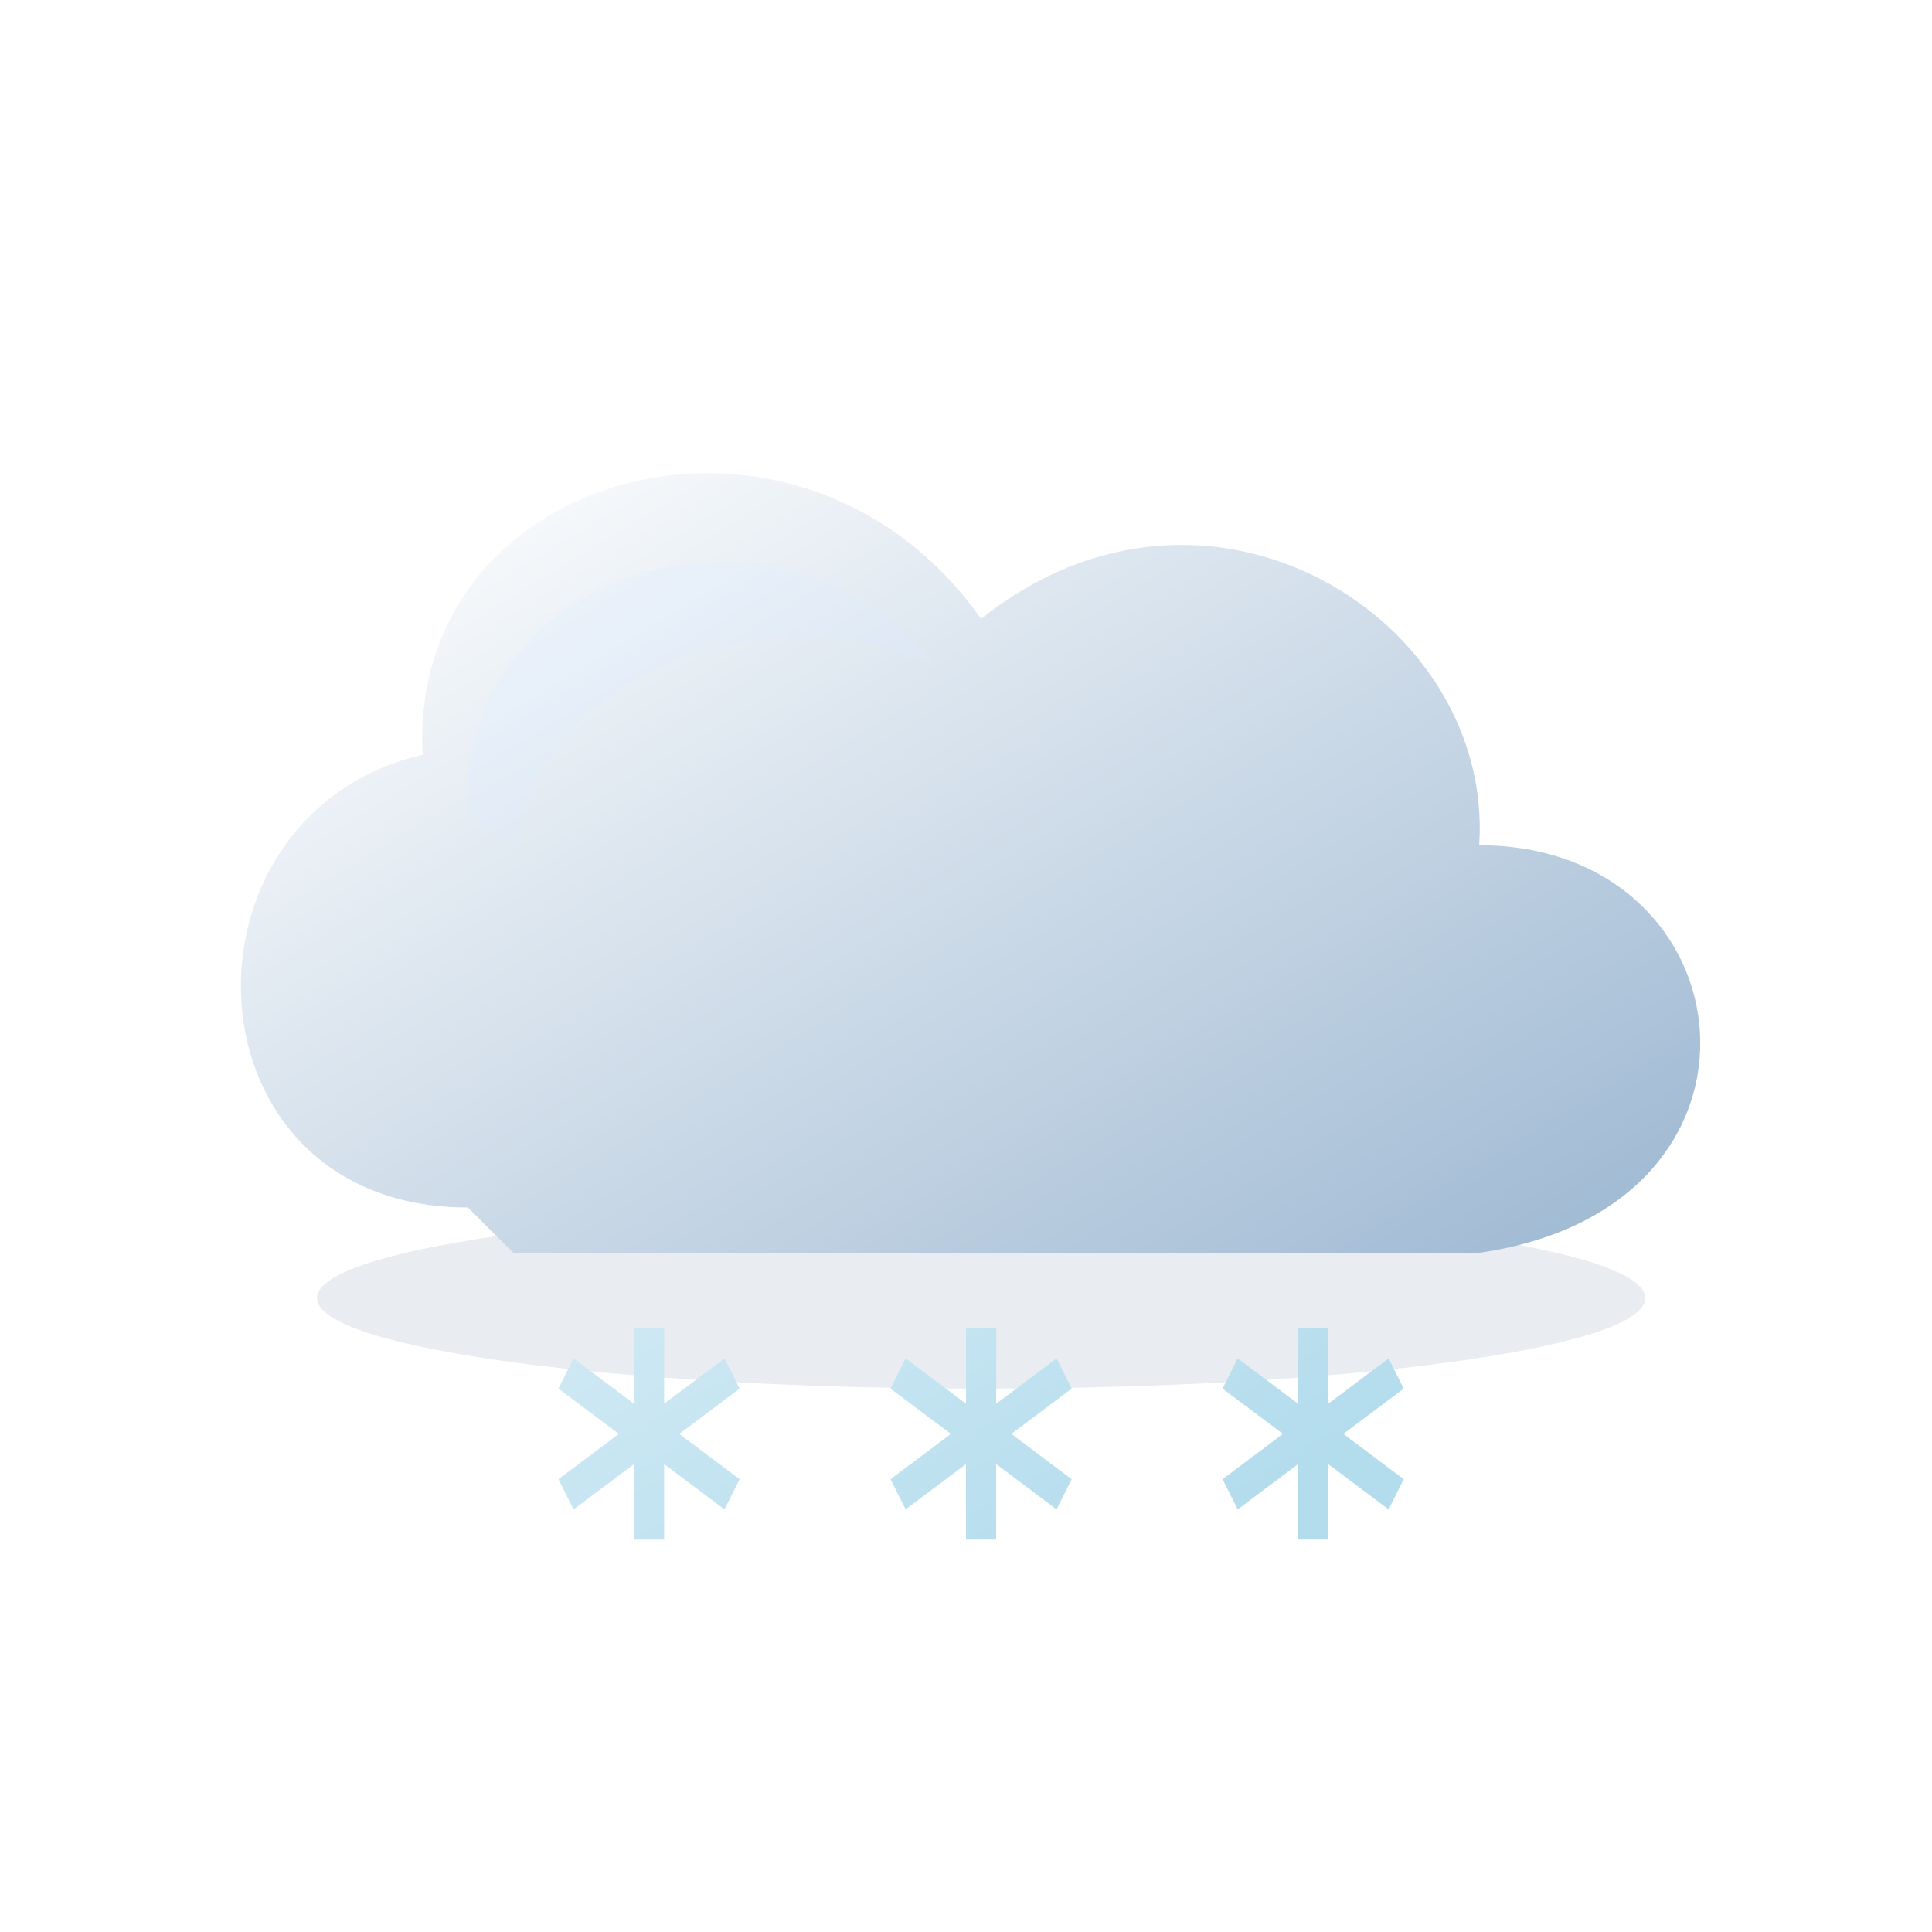
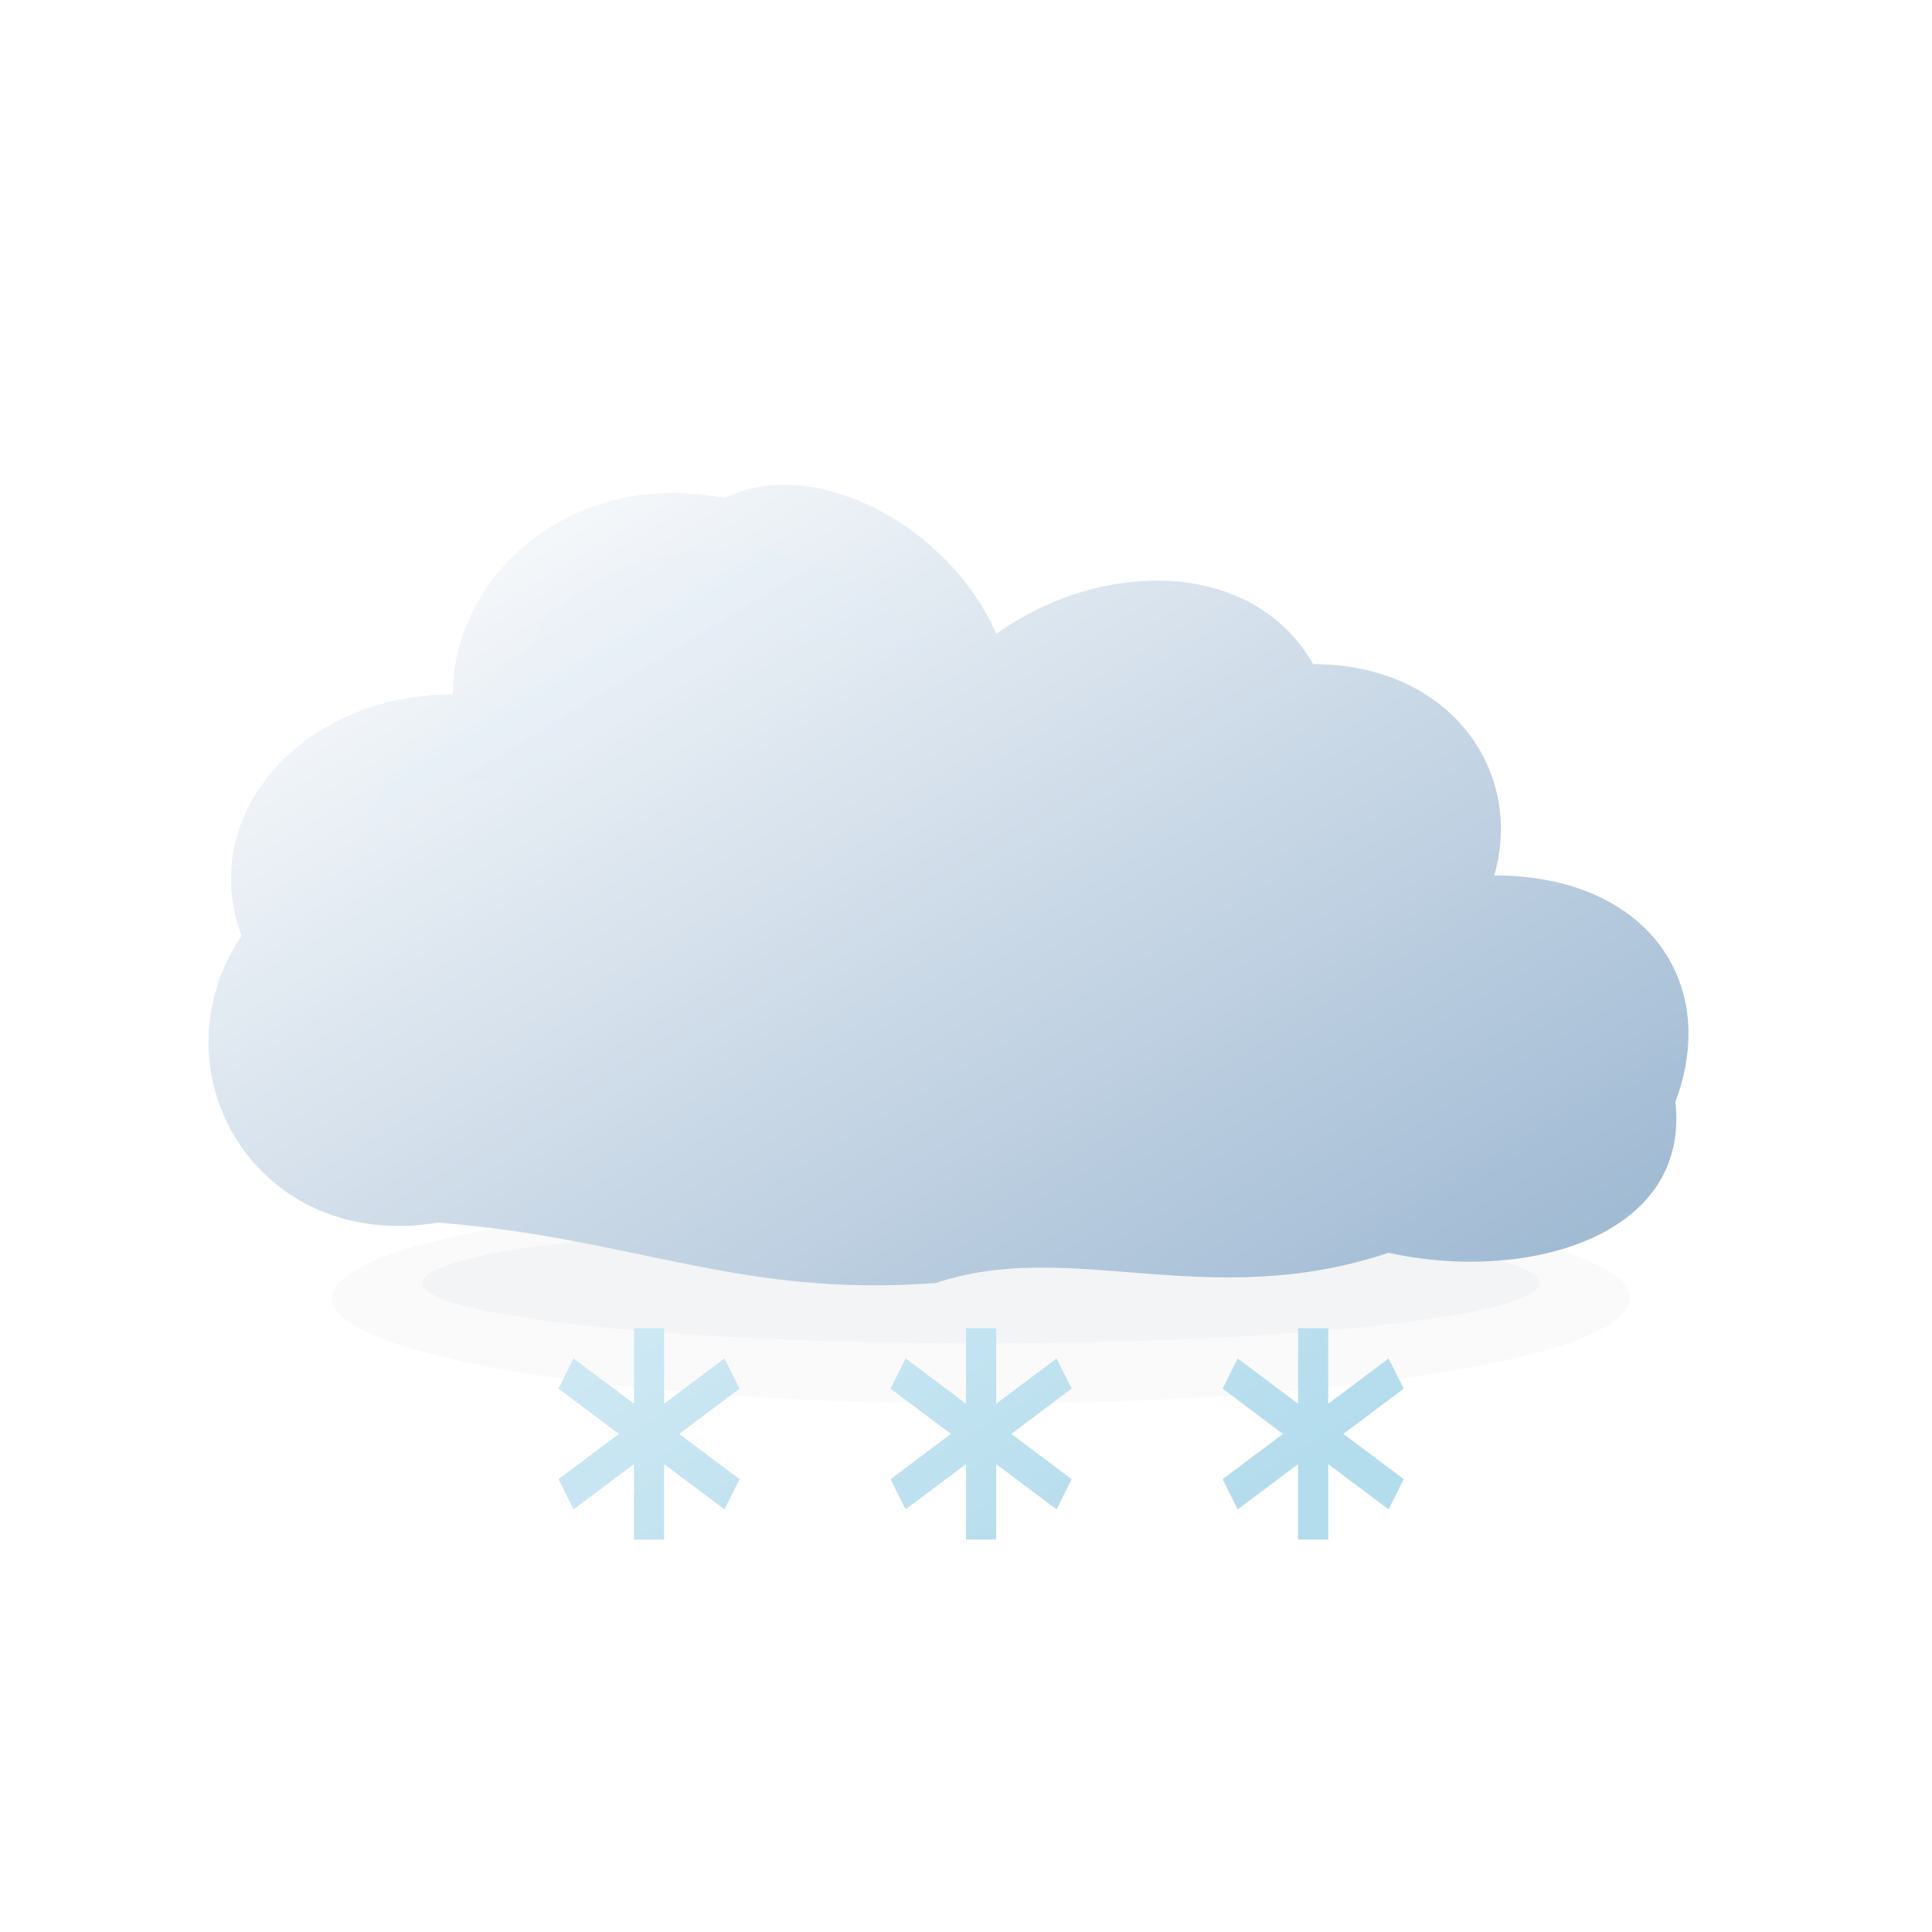
<svg xmlns="http://www.w3.org/2000/svg" viewBox="0 0 128 128">
  <defs>
    <linearGradient id="cloud" gradientUnits="userSpaceOnUse" x1="36" y1="24" x2="82" y2="100">
      <stop stop-color="#FFFFFF" />
      <stop offset="1" stop-color="#9DB8D2" />
    </linearGradient>
    <linearGradient id="back" gradientUnits="userSpaceOnUse" x1="36" y1="24" x2="82" y2="100">
      <stop stop-color="#D7E7F5" />
      <stop offset="1" stop-color="#7896B6" />
    </linearGradient>
    <linearGradient id="sun" gradientUnits="userSpaceOnUse" x1="36" y1="24" x2="82" y2="100">
      <stop stop-color="#FFF3B5" />
      <stop offset="1" stop-color="#F4B24C" />
    </linearGradient>
    <linearGradient id="moon" gradientUnits="userSpaceOnUse" x1="36" y1="24" x2="82" y2="100">
      <stop stop-color="#F4F9FF" />
      <stop offset="1" stop-color="#AFC8E8" />
    </linearGradient>
    <linearGradient id="rain" gradientUnits="userSpaceOnUse" x1="36" y1="24" x2="82" y2="100">
      <stop stop-color="#A5E7FF" />
      <stop offset="1" stop-color="#4B9DDA" />
    </linearGradient>
    <linearGradient id="snow" gradientUnits="userSpaceOnUse" x1="36" y1="24" x2="82" y2="100">
      <stop stop-color="#FFFFFF" />
      <stop offset="1" stop-color="#B3DCED" />
    </linearGradient>
    <linearGradient id="fog" gradientUnits="userSpaceOnUse" x1="36" y1="24" x2="82" y2="100">
      <stop stop-color="#DCEBF6" />
      <stop offset="1" stop-color="#8FADCA" />
    </linearGradient>
    <linearGradient id="shadow" gradientUnits="userSpaceOnUse" x1="36" y1="24" x2="82" y2="100">
      <stop stop-color="#526C89" />
      <stop offset="1" stop-color="#526C89" />
    </linearGradient>
  </defs>
-   <path d="M21,86a44,6 0,1 0,88,0a44,6 0,1 0,-88,0" fill="url(#shadow)" opacity="0.13" />
-   <path d="M31,80C12,80 11,54 28,50C27,31 53,24 65,41C80,29 99,41 98,56C116,56 119,80 98,83L34,83Z" fill="url(#cloud)" opacity="1" />
-   <path d="M31,54C30,38 51,31 62,44C50,39 36,45 34,56Z" fill="url(#moon)" opacity="0.65" />
+   <path d="M22,86a43,7 0,1 0,86,0a43,7 0,1 0,-86,0" fill="url(#shadow)" opacity="0.035" />
+   <path d="M28,85a37,4 0,1 0,74,0a37,4 0,1 0,-74,0" fill="url(#shadow)" opacity="0.045" />
+   <path d="M29,81C17,83 10,71 16,62C13,54 20,46 30,46C30,38 38,31 48,33C54,30 63,35 66,42C73,37 83,37 87,44C96,44 101,51 99,58C109,58 114,65 111,73C112,82 101,85 92,83C80,87 71,82 62,85C49,86 42,82 29,81Z" fill="url(#cloud)" opacity="1" />
+   <path d="M24,55C28,46 34,46 36,41C43,34 57,35 62,44C50,39 39,46 35,53C31,50 28,53 24,55Z" fill="url(#moon)" opacity="0.25" />
  <path d="M42,88h2v5l4,-3l1,2l-4,3l4,3l-1,2l-4,-3v5h-2v-5l-4,3l-1,-2l4,-3l-4,-3l1,-2l4,3Z" fill="url(#snow)" opacity="1" />
  <path d="M64,88h2v5l4,-3l1,2l-4,3l4,3l-1,2l-4,-3v5h-2v-5l-4,3l-1,-2l4,-3l-4,-3l1,-2l4,3Z" fill="url(#snow)" opacity="1" />
  <path d="M86,88h2v5l4,-3l1,2l-4,3l4,3l-1,2l-4,-3v5h-2v-5l-4,3l-1,-2l4,-3l-4,-3l1,-2l4,3Z" fill="url(#snow)" opacity="1" />
</svg>
